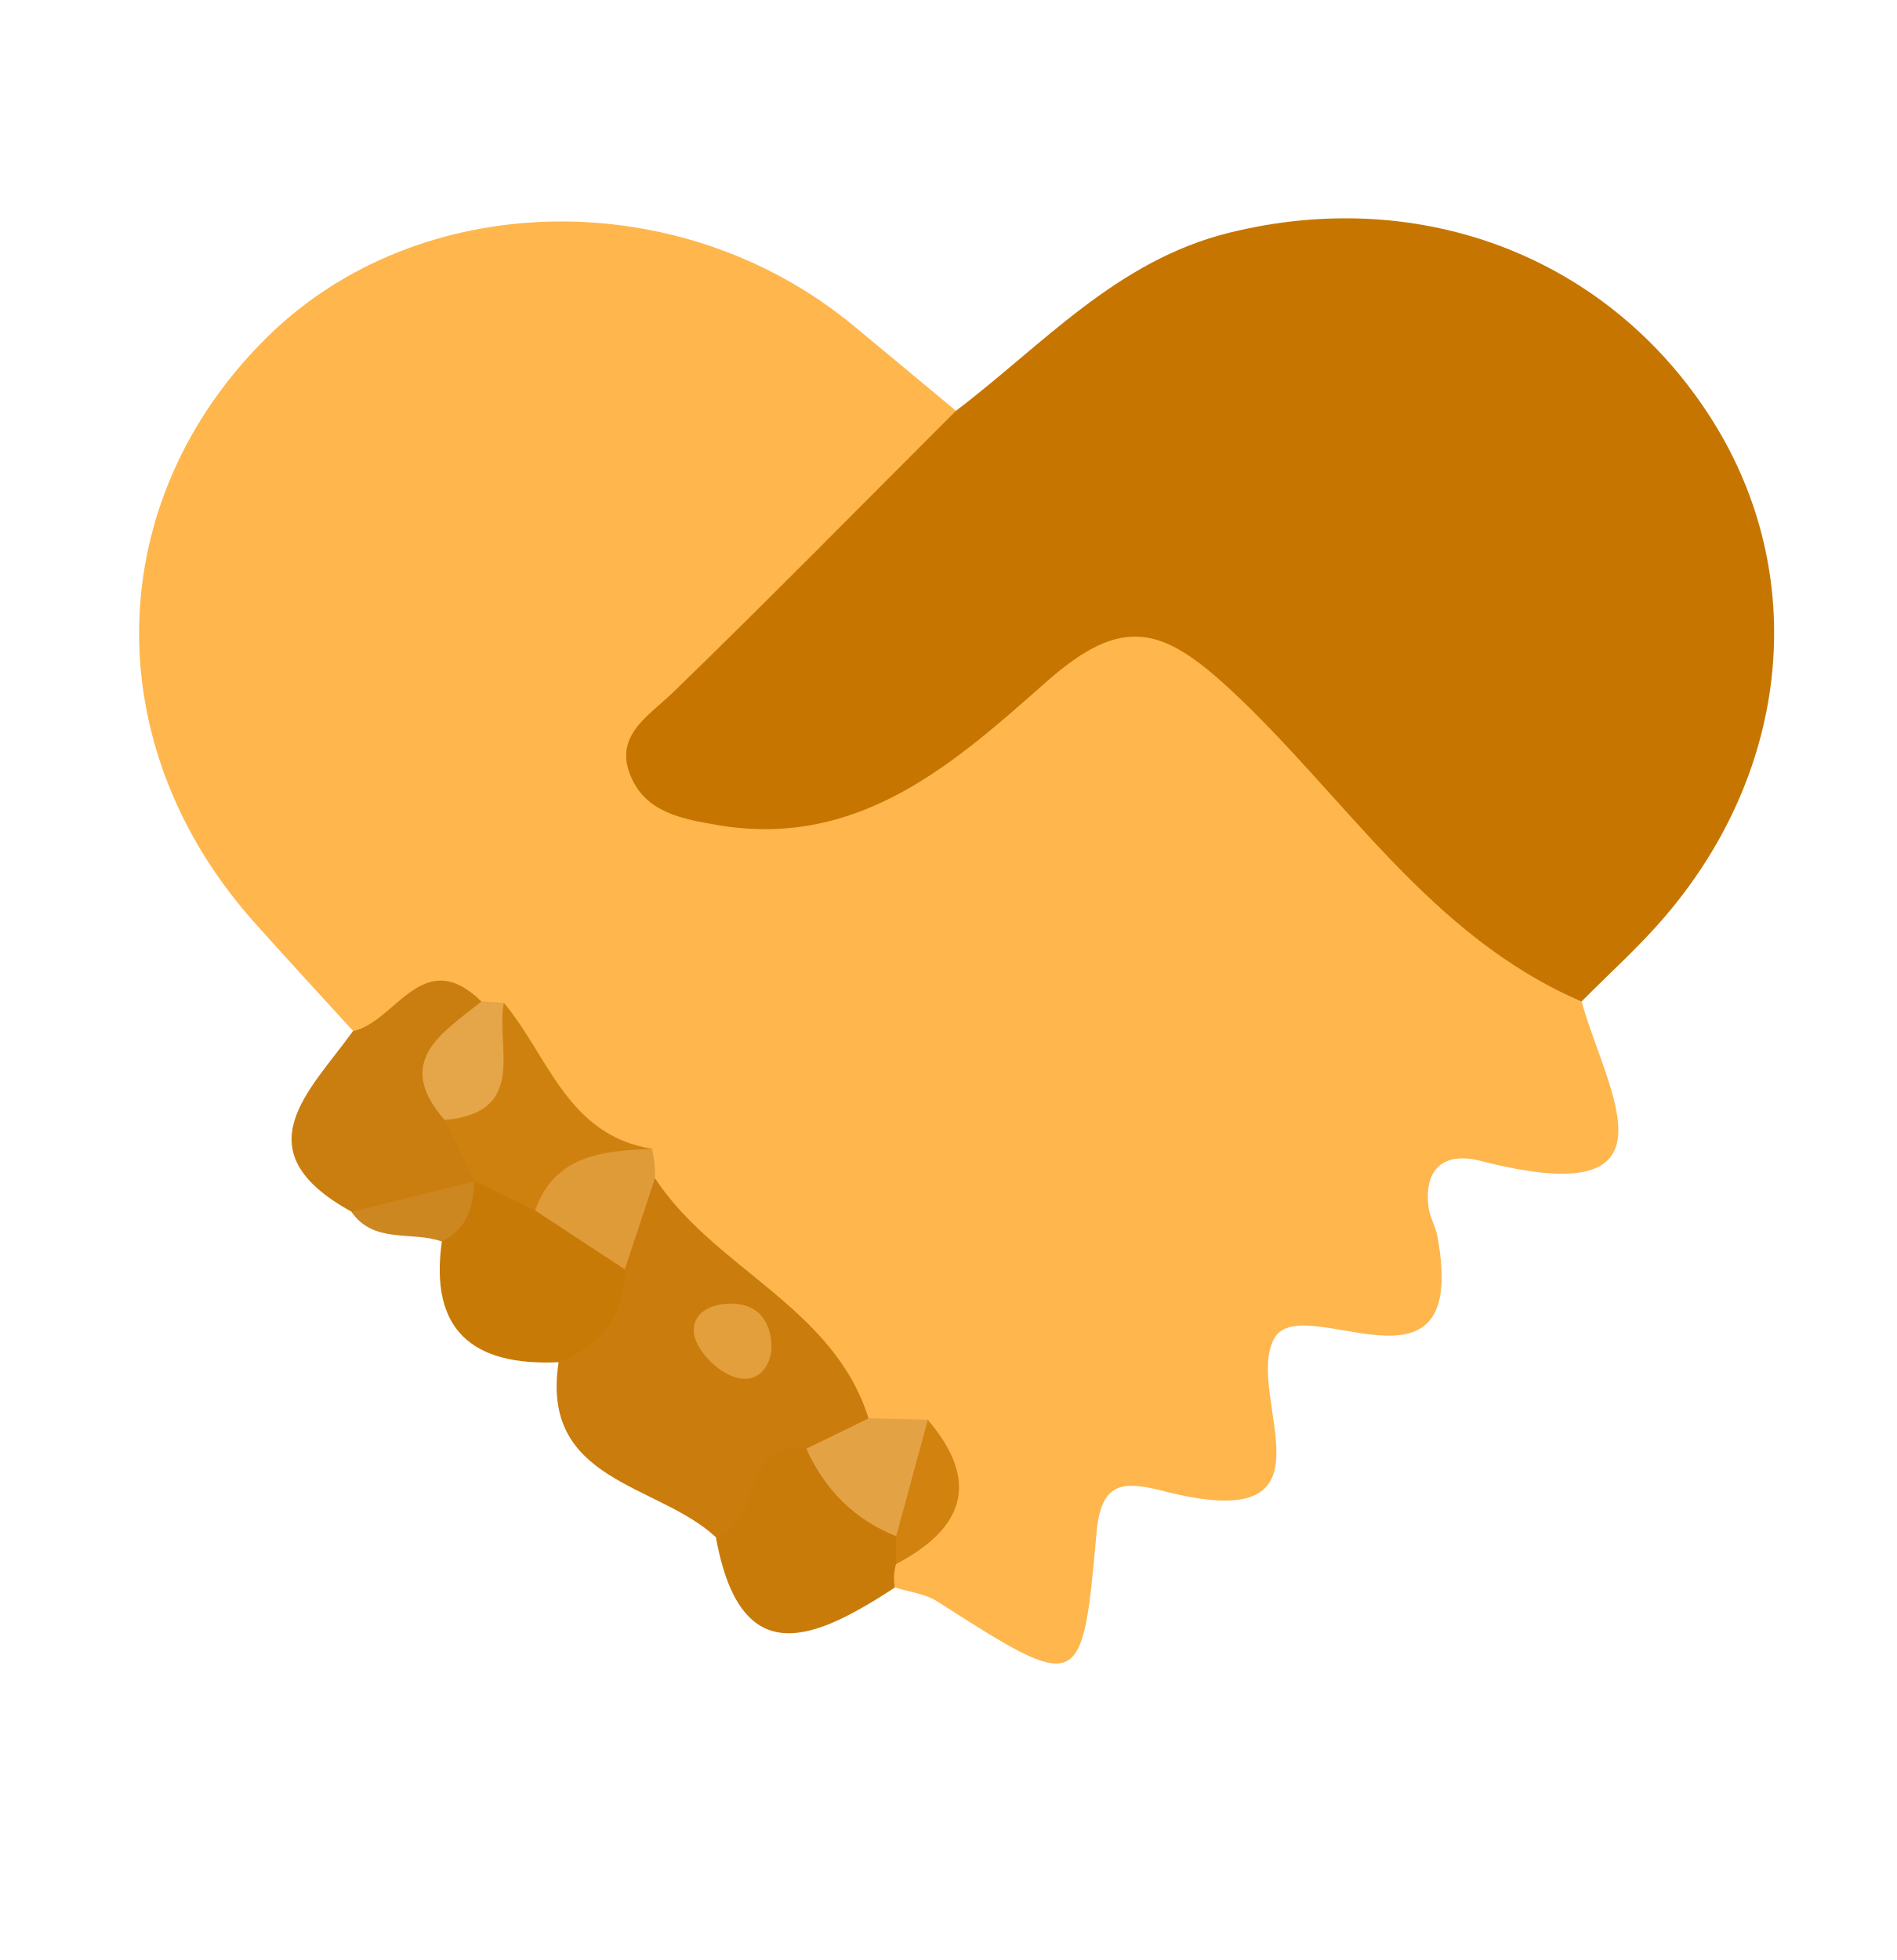
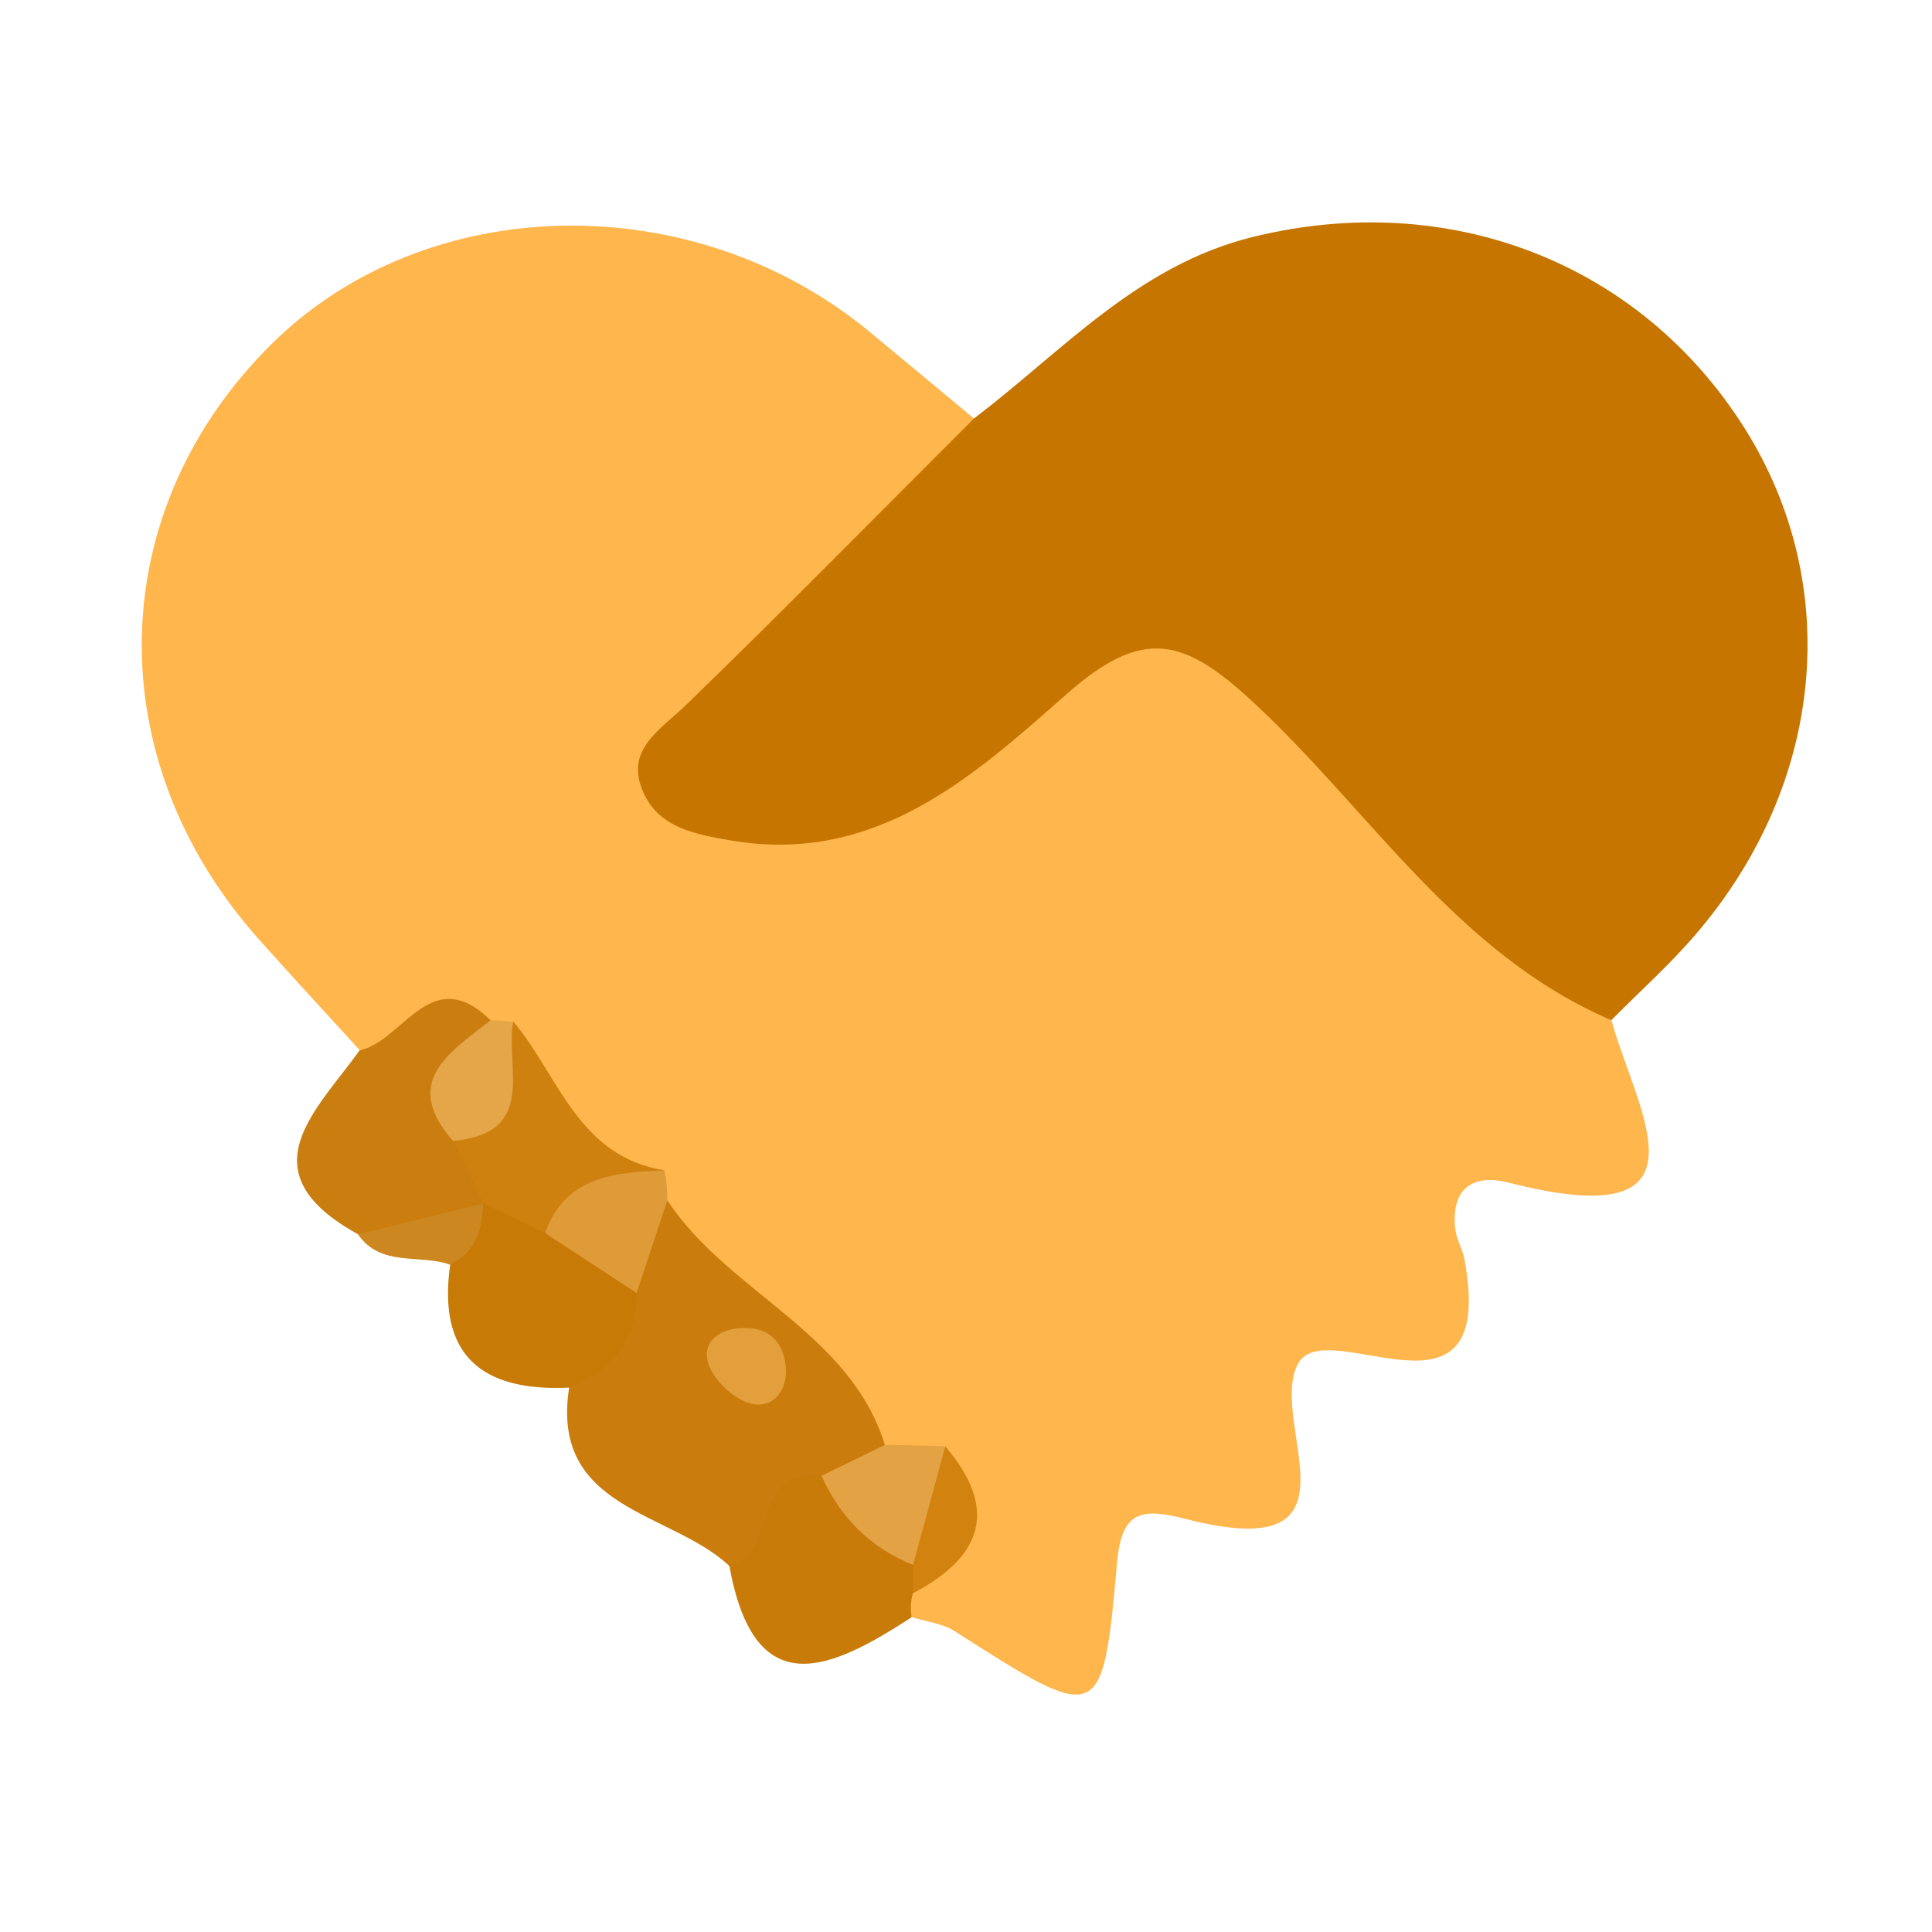
- <svg xmlns="http://www.w3.org/2000/svg" id="Layer_1" data-name="Layer 1" width="96" height="99.21" viewBox="0 0 96 99.21">
+ <svg xmlns="http://www.w3.org/2000/svg" id="Layer_1" data-name="Layer 1" width="96" height="96" viewBox="0 0 96 96">
  <defs>
    <style>
      .cls-1 {
        fill: #cf8110;
      }

      .cls-2 {
        fill: #c67600;
      }

      .cls-3 {
        fill: #d1820f;
      }

      .cls-4 {
        fill: #ca7c0c;
      }

      .cls-5 {
        fill: #e5a649;
      }

      .cls-6 {
        fill: #df9b38;
      }

      .cls-7 {
        fill: #ca7e10;
      }

      .cls-8 {
        fill: #cd8720;
      }

      .cls-9 {
        fill: #c87a07;
      }

      .cls-10 {
        fill: #c97b0a;
      }

      .cls-11 {
        fill: #e3a345;
      }

      .cls-12 {
        fill: #e29f3c;
      }

      .cls-13 {
        fill: #feb64d;
      }
    </style>
  </defs>
  <path class="cls-13" d="M17.88,52.19c-1.68-1.84-3.37-3.67-5.03-5.53-8-8.99-7.7-21.35,.69-29.61,7.68-7.56,20.9-7.81,29.66-.57,1.73,1.43,3.46,2.87,5.19,4.31-.1,6.18-5.95,8.05-9.18,11.89-1.51,1.79-5.23,3.24-3.56,5.75,1.93,2.91,5.52,1.29,8.3,.17,2.59-1.04,4.61-3.03,6.87-4.62,6.95-4.88,7.88-4.95,14.03,1.19,5.13,5.12,10.85,9.69,15.22,15.52,1.22,4.48,5.42,10.77-5.12,8.07-1.85-.47-2.88,.39-2.63,2.36,.06,.48,.35,.94,.44,1.42,1.71,9.09-6.86,2.63-8.26,5.22-1.57,2.91,3.74,10.1-5.57,7.72-2.14-.55-3.19-.46-3.42,2.12-.72,8.12-.81,8.1-8.06,3.46-.61-.39-1.42-.48-2.13-.7-.31-.59-.38-1.2-.19-1.84,.45-1.6,1.98-3.15,.17-4.83-.79-.49-1.62-.9-2.42-1.36-2.67-4.51-8.08-6.55-10.5-11.28-.37-.51-.74-1.02-1.16-1.5-2.9-1.49-5.08-3.65-6.41-6.59-.5-.32-1.01-.62-1.56-.84-1.8-.59-3.57,1.33-5.35,.07Z" />
  <path class="cls-2" d="M80.06,50.69c-7.7-3.31-11.98-10.42-17.79-15.8-3.43-3.18-5.46-3.76-9.26-.41-4.6,4.05-9.47,8.52-16.7,7.28-1.82-.31-3.61-.65-4.37-2.45-.88-2.06,.85-3.03,2.13-4.26,4.84-4.69,9.56-9.5,14.33-14.26,4.39-3.33,8.12-7.6,13.83-9.01,9.74-2.41,19.26,1.25,24.46,9.5,4.9,7.78,3.99,17.64-2.39,25.1-1.3,1.53-2.82,2.88-4.23,4.31Z" />
  <path class="cls-4" d="M33.16,59.64c2.99,4.58,9.06,6.51,10.81,12.16-.4,1.31-1.48,1.9-2.64,2.39-2.04,.74-2.01,4.33-5.1,3.61-2.92-2.72-8.9-2.77-7.95-8.85,.26-1.94,1.46-3.53,2.04-5.36,.65-1.52,1.26-3.08,2.84-3.94Z" />
  <path class="cls-7" d="M17.88,52.19c2.17-.47,3.53-4.4,6.5-1.49,.59,1.85-1.07,3.6-.25,5.46,.28,.96,.49,1.92,.51,2.93-.12,.7-.4,1.31-.88,1.85-1.91,1.3-3.9,1.54-5.97,.39-5.63-3.1-2.09-6.11,.08-9.14Z" />
  <path class="cls-9" d="M31.63,64.25c0,2.34-1.2,3.84-3.34,4.7-4.37,.21-6.56-1.62-5.92-6.12,.42-1.08,.9-2.13,1.64-3.05h.01c1.32-.89,2.52-.22,3.74,.25,1.91,.85,3.1,2.35,3.88,4.22Z" />
  <path class="cls-10" d="M36.24,77.8c2.44-.58,1.06-4.95,4.58-4.47,2.1,.73,3.87,1.87,4.92,3.9,.25,.71,.1,1.36-.38,1.94-.11,.39-.13,.79-.06,1.19-4.03,2.62-7.81,4.38-9.06-2.56Z" />
  <path class="cls-8" d="M24,59.79c-.03,1.28-.34,2.42-1.64,3.05-1.51-.54-3.43,.14-4.57-1.5l6.21-1.54Z" />
  <path class="cls-1" d="M27.09,61.27c-1.02-.5-2.05-.99-3.07-1.49-.5-1.03-1-2.07-1.5-3.1,1.33-1.81,1.5-4.19,2.99-5.92,2.26,2.7,3.2,6.7,7.5,7.39-1.36,2.16-3.89,2.19-5.92,3.12Z" />
  <path class="cls-6" d="M27.09,61.27c1-2.83,3.44-3.01,5.92-3.12,.11,.49,.16,.99,.15,1.49-.51,1.54-1.02,3.07-1.53,4.61-1.52-.99-3.03-1.99-4.54-2.98Z" />
  <path class="cls-11" d="M45.37,77.76c-2.14-.86-3.62-2.37-4.55-4.43,1.05-.51,2.11-1.02,3.16-1.54,1,.02,2,.05,3,.07,1.26,2.44,.9,4.45-1.61,5.89Z" />
  <path class="cls-5" d="M25.5,50.77c-.41,2.26,1.25,5.54-2.99,5.92-2.6-2.96-.14-4.4,1.86-5.99,.38,0,.76,.03,1.13,.07Z" />
  <path class="cls-3" d="M45.37,77.76c.53-1.96,1.07-3.93,1.6-5.89,2.67,3.12,1.84,5.49-1.61,7.3,0-.47,.01-.94,.01-1.41Z" />
  <path class="cls-12" d="M36.61,66.01c1.48-.18,2.34,.59,2.44,1.96,.08,1.04-.57,2.04-1.7,1.78-.8-.18-1.69-.99-2.06-1.75-.47-.97,.05-1.83,1.31-1.99Z" />
</svg>
